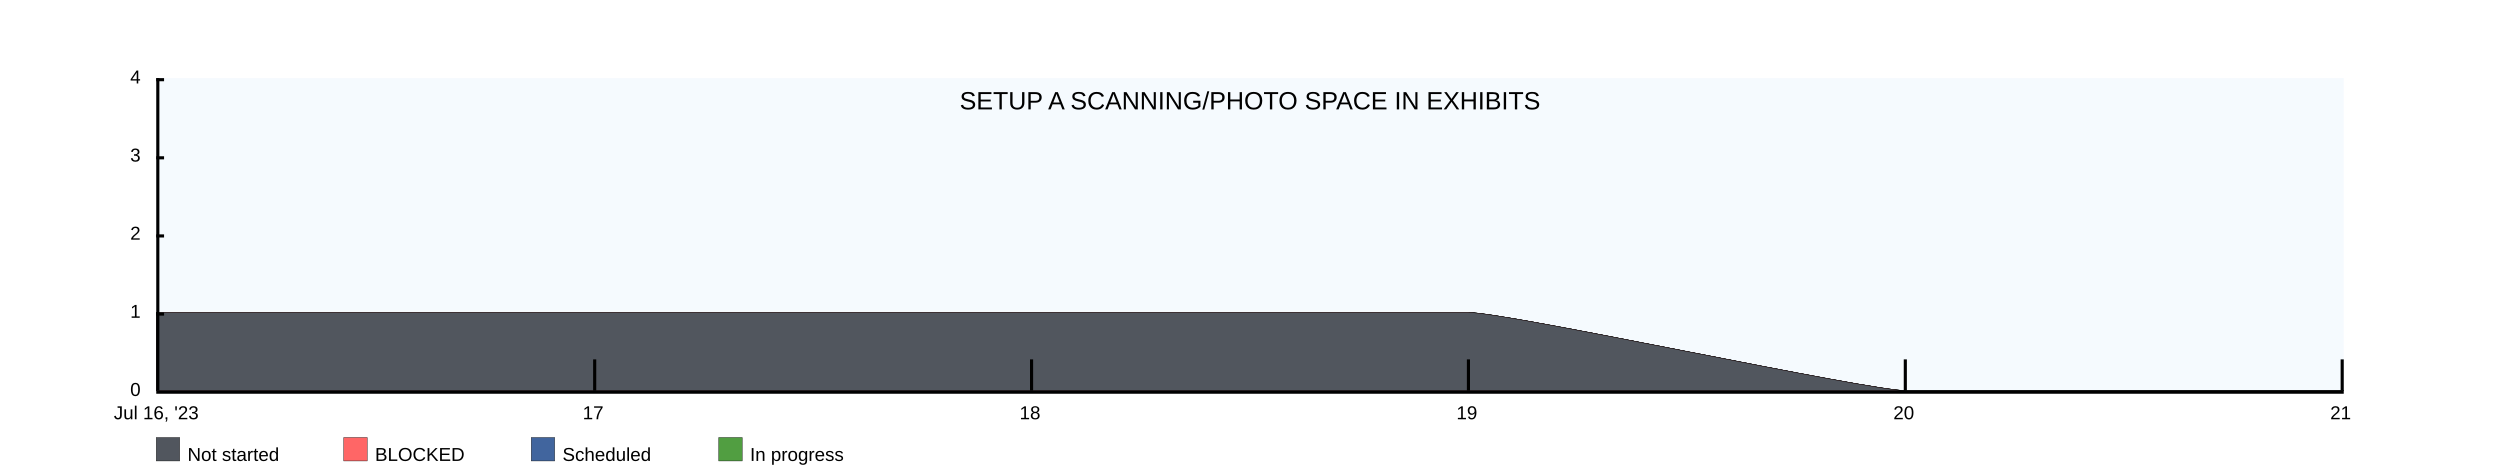
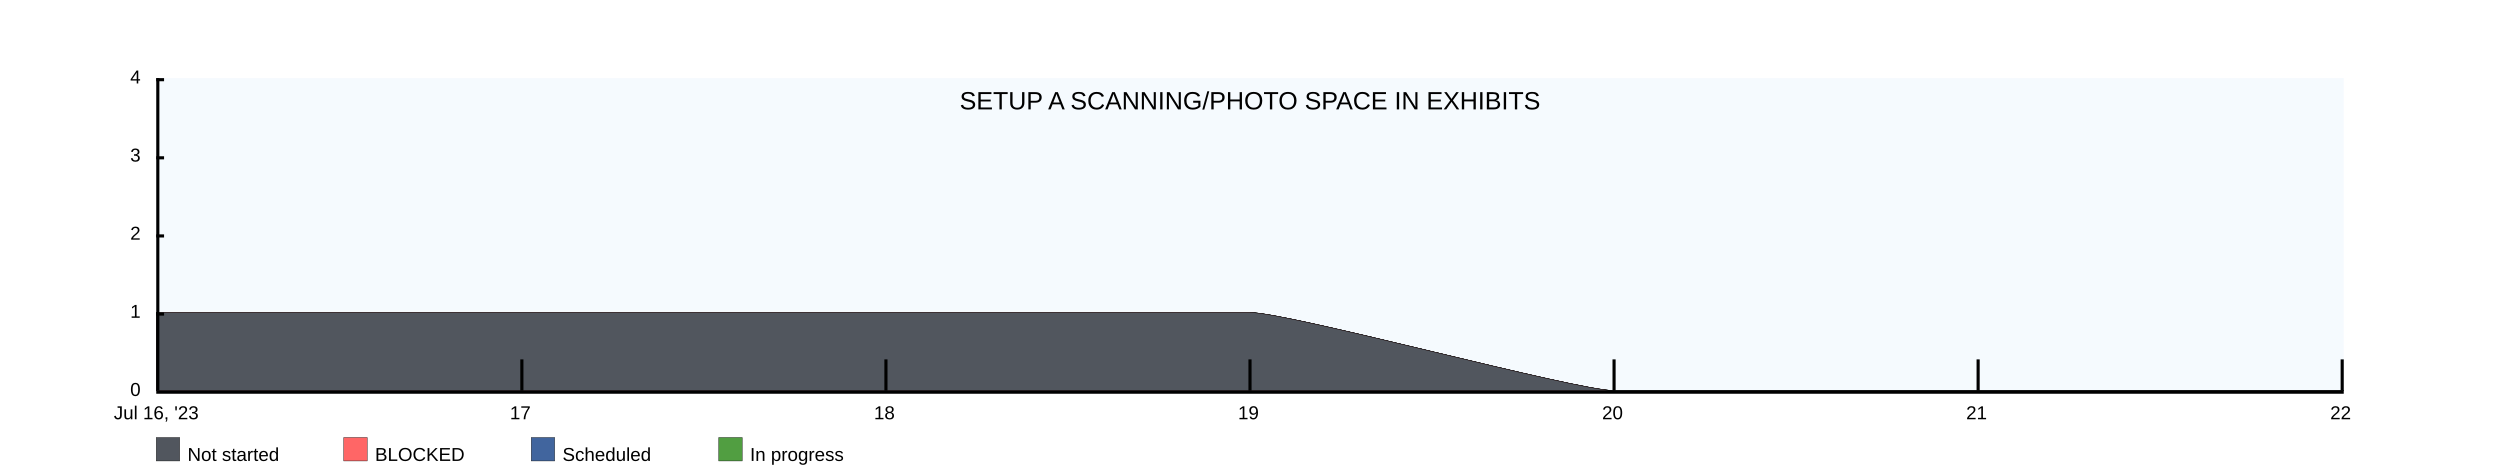
<svg xmlns="http://www.w3.org/2000/svg" width="1600" height="300">
  <rect x="100" y="50" width="1400" height="200" fill="rgba(221, 239, 250, .3)" />
  <clipPath id="theGraph">
    <rect x="100" y="50" width="1400" height="200" fill="black" />
  </clipPath>
  <rect x="100" y="280" width="15" height="15" fill="#51565E" stroke="black" stroke-width="0.25" />
  <text x="120" y="295" font-family="Arial" font-size="12" fill="black">Not started</text>
  <rect x="220" y="280" width="15" height="15" fill="#FF6666" stroke="black" stroke-width="0.25" />
  <text x="240" y="295" font-family="Arial" font-size="12" fill="black">BLOCKED</text>
  <rect x="340" y="280" width="15" height="15" fill="#41659E" stroke="black" stroke-width="0.25" />
  <text x="360" y="295" font-family="Arial" font-size="12" fill="black">Scheduled</text>
  <rect x="460" y="280" width="15" height="15" fill="#519E41" stroke="black" stroke-width="0.25" />
  <text x="480" y="295" font-family="Arial" font-size="12" fill="black">In progress</text>
-   <path d="M 100 200 M 100 200 C 100 200 380 200 380 200 C 380 200 660 200 660 200 C 660 200 940 200 940 200 C 965 200 1195 250 1220 250 C 1220 250 1500 250 1500 250 C 1500 250 1500 250 1500 250 C 1500 250 100 250 100 250 Z" fill="#519E41" stroke="black" stroke-width="0.25" />
-   <path d="M 100 200 M 100 200 C 100 200 380 200 380 200 C 380 200 660 200 660 200 C 660 200 940 200 940 200 C 965 200 1195 250 1220 250 C 1220 250 1500 250 1500 250 C 1500 250 1500 250 1500 250 C 1500 250 100 250 100 250 Z" fill="#41659E" stroke="black" stroke-width="0.25" />
-   <path d="M 100 200 M 100 200 C 100 200 380 200 380 200 C 380 200 660 200 660 200 C 660 200 940 200 940 200 C 965 200 1195 250 1220 250 C 1220 250 1500 250 1500 250 C 1500 250 1500 250 1500 250 C 1500 250 100 250 100 250 Z" fill="#FF6666" stroke="black" stroke-width="0.25" />
-   <path d="M 100 200 M 100 200 C 100 200 380 200 380 200 C 380 200 660 200 660 200 C 660 200 940 200 940 200 C 965 200 1195 250 1220 250 C 1220 250 1500 250 1500 250 C 1500 250 1500 250 1500 250 C 1500 250 100 250 100 250 Z" fill="#51565E" stroke="black" stroke-width="0.25" />
+   <path d="M 100 200 M 100 200 C 100 200 333.333 200 333.333 200 C 333.333 200 566.667 200 566.667 200 C 566.667 200 800 200 800 200 C 825 200 1008.333 250 1033.333 250 C 1033.333 250 1266.667 250 1266.667 250 C 1266.667 250 1500 250 1500 250 C 1500 250 1500 250 1500 250 C 1500 250 100 250 100 250 Z" fill="#519E41" stroke="black" stroke-width="0.25" />
+   <path d="M 100 200 M 100 200 C 100 200 333.333 200 333.333 200 C 333.333 200 566.667 200 566.667 200 C 566.667 200 800 200 800 200 C 825 200 1008.333 250 1033.333 250 C 1033.333 250 1266.667 250 1266.667 250 C 1266.667 250 1500 250 1500 250 C 1500 250 1500 250 1500 250 C 1500 250 100 250 100 250 Z" fill="#41659E" stroke="black" stroke-width="0.25" />
+   <path d="M 100 200 M 100 200 C 100 200 333.333 200 333.333 200 C 333.333 200 566.667 200 566.667 200 C 566.667 200 800 200 800 200 C 825 200 1008.333 250 1033.333 250 C 1033.333 250 1266.667 250 1266.667 250 C 1266.667 250 1500 250 1500 250 C 1500 250 1500 250 1500 250 C 1500 250 100 250 100 250 Z" fill="#FF6666" stroke="black" stroke-width="0.25" />
+   <path d="M 100 200 M 100 200 C 100 200 333.333 200 333.333 200 C 333.333 200 566.667 200 566.667 200 C 566.667 200 800 200 800 200 C 825 200 1008.333 250 1033.333 250 C 1033.333 250 1266.667 250 1266.667 250 C 1266.667 250 1500 250 1500 250 C 1500 250 1500 250 1500 250 C 1500 250 100 250 100 250 Z" fill="#51565E" stroke="black" stroke-width="0.25" />
  <text x="800" y="70" font-family="Arial" font-size="16" fill="black" text-anchor="middle" alignment-baseline="middle">SETUP A SCANNING/PHOTO SPACE IN EXHIBITS</text>
  <rect x="100" y="250" width="1400" height="2" fill="black" />
  <rect x="100" y="50" width="5" height="2" fill="black" />
  <rect x="100" y="100" width="5" height="2" fill="black" />
  <rect x="100" y="150" width="5" height="2" fill="black" />
  <rect x="100" y="200" width="5" height="2" fill="black" />
  <text x="90" y="50" font-family="Arial" font-size="12" fill="black" text-anchor="end" dominant-baseline="middle">4</text>
  <text x="90" y="100" font-family="Arial" font-size="12" fill="black" text-anchor="end" dominant-baseline="middle">3</text>
  <text x="90" y="150" font-family="Arial" font-size="12" fill="black" text-anchor="end" dominant-baseline="middle">2</text>
  <text x="90" y="200" font-family="Arial" font-size="12" fill="black" text-anchor="end" dominant-baseline="middle">1</text>
  <text x="90" y="250" font-family="Arial" font-size="12" fill="black" text-anchor="end" dominant-baseline="middle">0</text>
  <text x="100" y="260" font-family="Arial" fill="black" text-anchor="middle" dominant-baseline="hanging">Jul 16, '23</text>
-   <text x="379.6" y="260" font-family="Arial" fill="black" text-anchor="middle" dominant-baseline="hanging">17</text>
-   <text x="659.2" y="260" font-family="Arial" fill="black" text-anchor="middle" dominant-baseline="hanging">18</text>
-   <text x="938.8" y="260" font-family="Arial" fill="black" text-anchor="middle" dominant-baseline="hanging">19</text>
-   <text x="1218.4" y="260" font-family="Arial" fill="black" text-anchor="middle" dominant-baseline="hanging">20</text>
-   <text x="1498" y="260" font-family="Arial" fill="black" text-anchor="middle" dominant-baseline="hanging">21</text>
+   <text x="333" y="260" font-family="Arial" fill="black" text-anchor="middle" dominant-baseline="hanging">17</text>
+   <text x="566" y="260" font-family="Arial" fill="black" text-anchor="middle" dominant-baseline="hanging">18</text>
+   <text x="799" y="260" font-family="Arial" fill="black" text-anchor="middle" dominant-baseline="hanging">19</text>
+   <text x="1032" y="260" font-family="Arial" fill="black" text-anchor="middle" dominant-baseline="hanging">20</text>
+   <text x="1265" y="260" font-family="Arial" fill="black" text-anchor="middle" dominant-baseline="hanging">21</text>
+   <text x="1498" y="260" font-family="Arial" fill="black" text-anchor="middle" dominant-baseline="hanging">22</text>
  <rect x="100" y="50" width="2" height="200" fill="black" />
-   <rect x="379.6" y="230" width="2" height="20" fill="black" />
-   <rect x="659.2" y="230" width="2" height="20" fill="black" />
-   <rect x="938.8" y="230" width="2" height="20" fill="black" />
-   <rect x="1218.4" y="230" width="2" height="20" fill="black" />
+   <rect x="333" y="230" width="2" height="20" fill="black" />
+   <rect x="566" y="230" width="2" height="20" fill="black" />
+   <rect x="799" y="230" width="2" height="20" fill="black" />
+   <rect x="1032" y="230" width="2" height="20" fill="black" />
+   <rect x="1265" y="230" width="2" height="20" fill="black" />
  <rect x="1498" y="230" width="2" height="20" fill="black" />
</svg>
